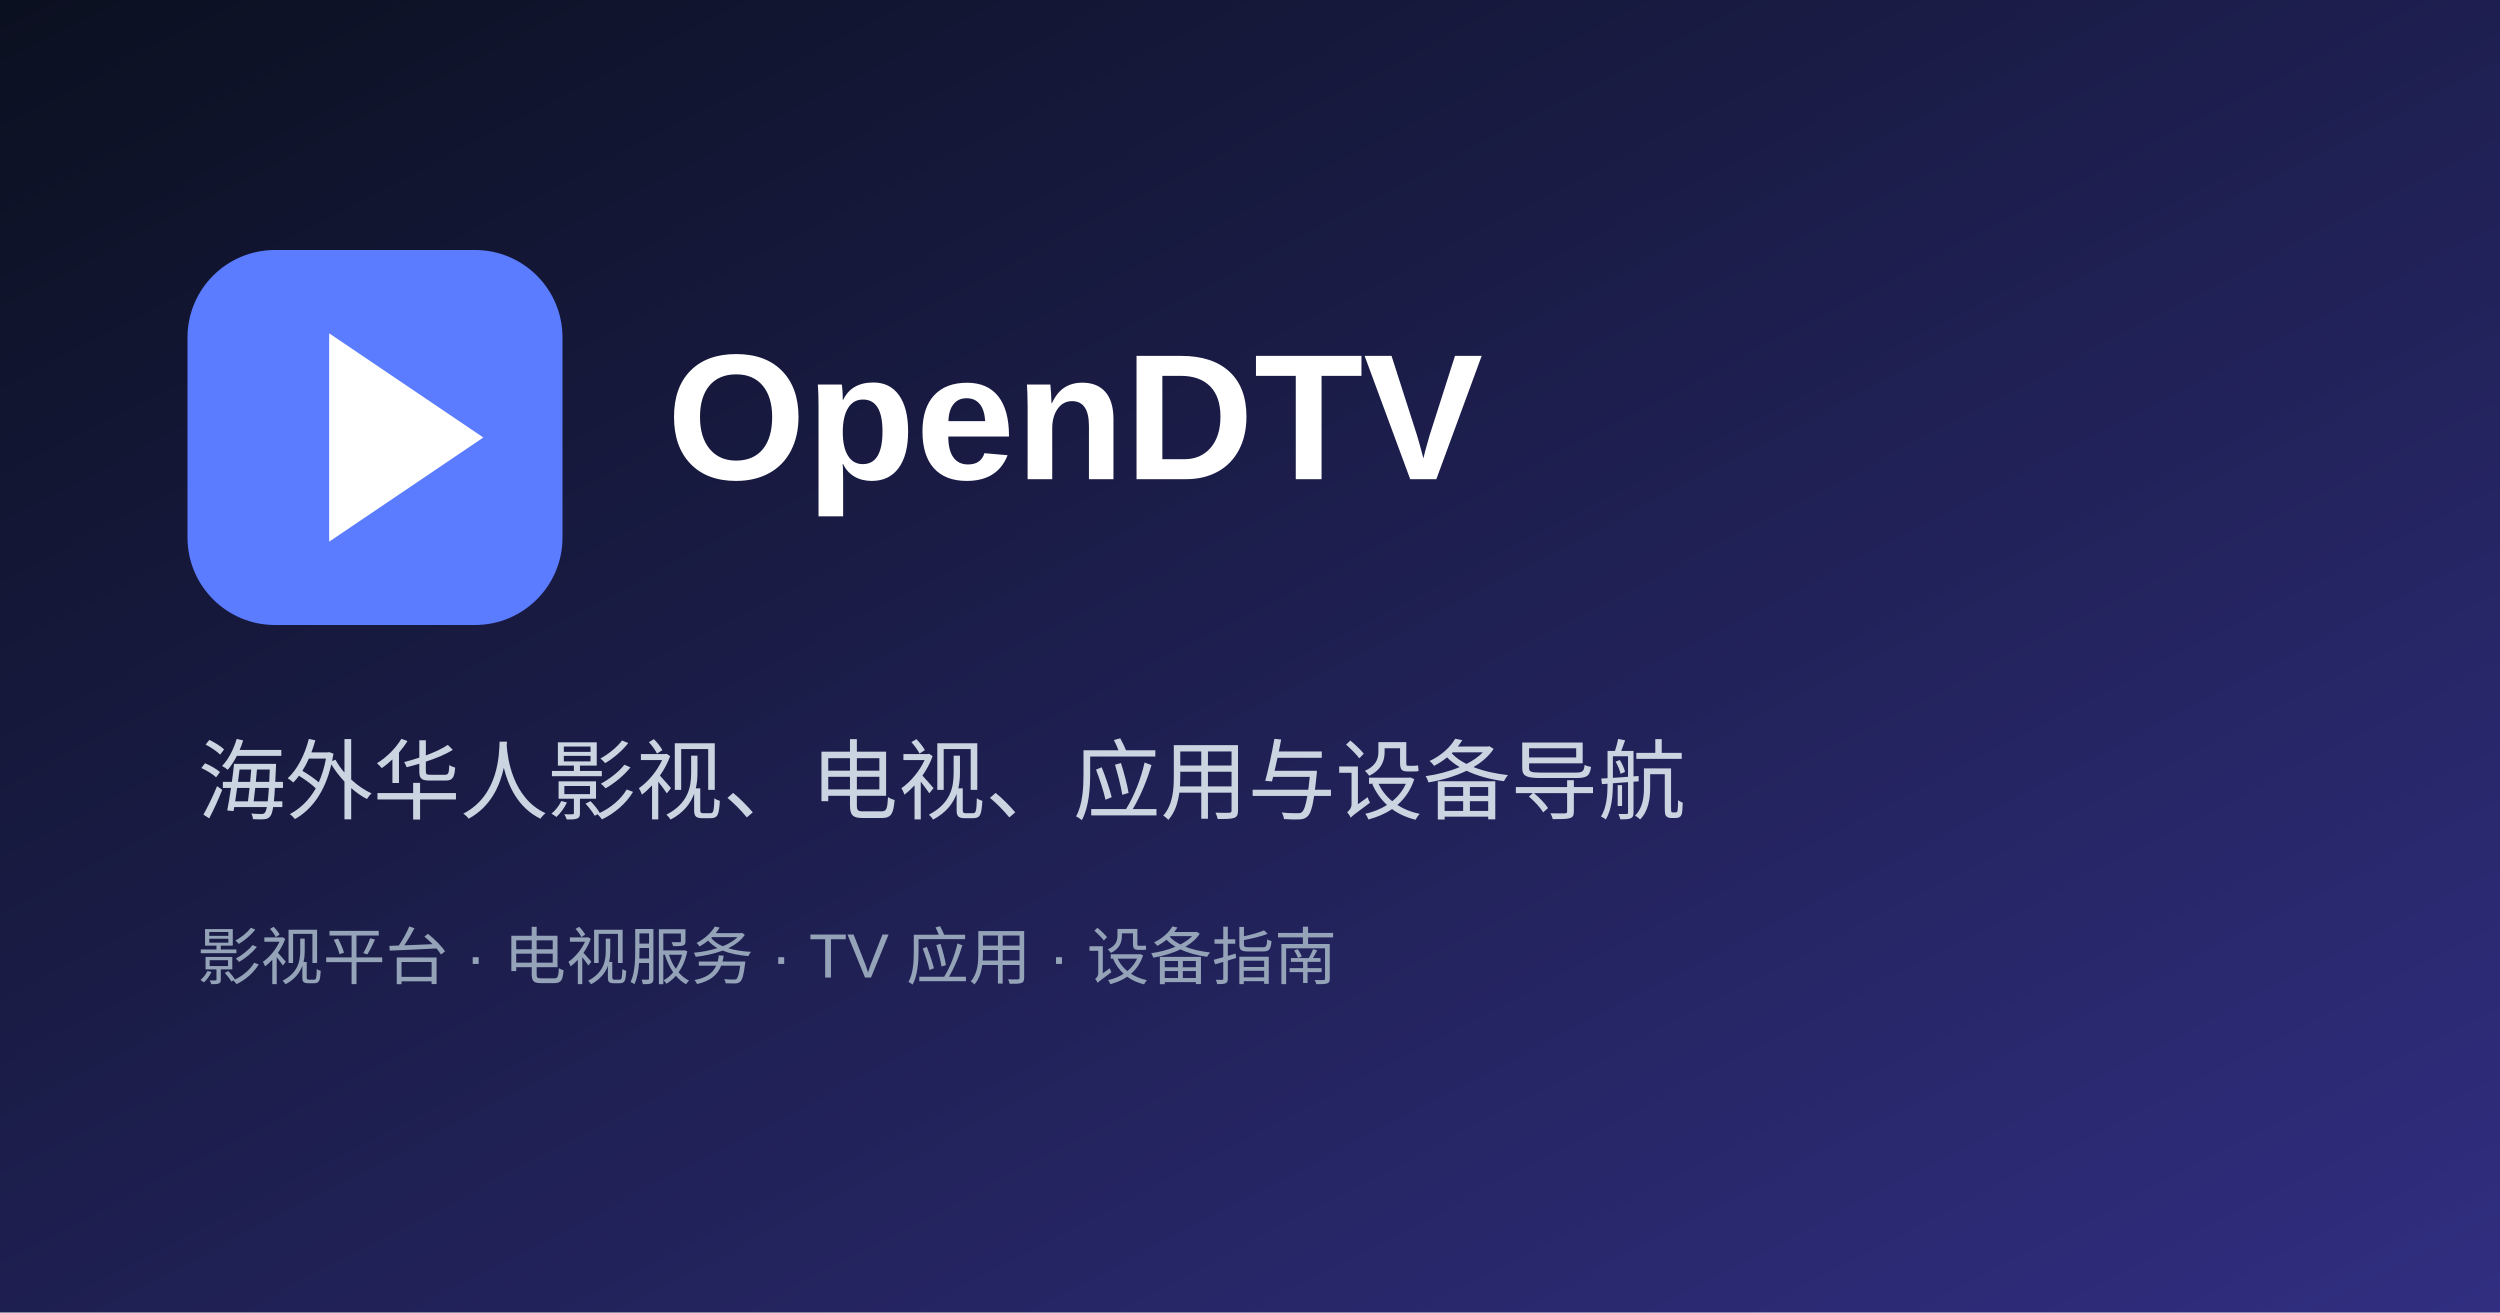
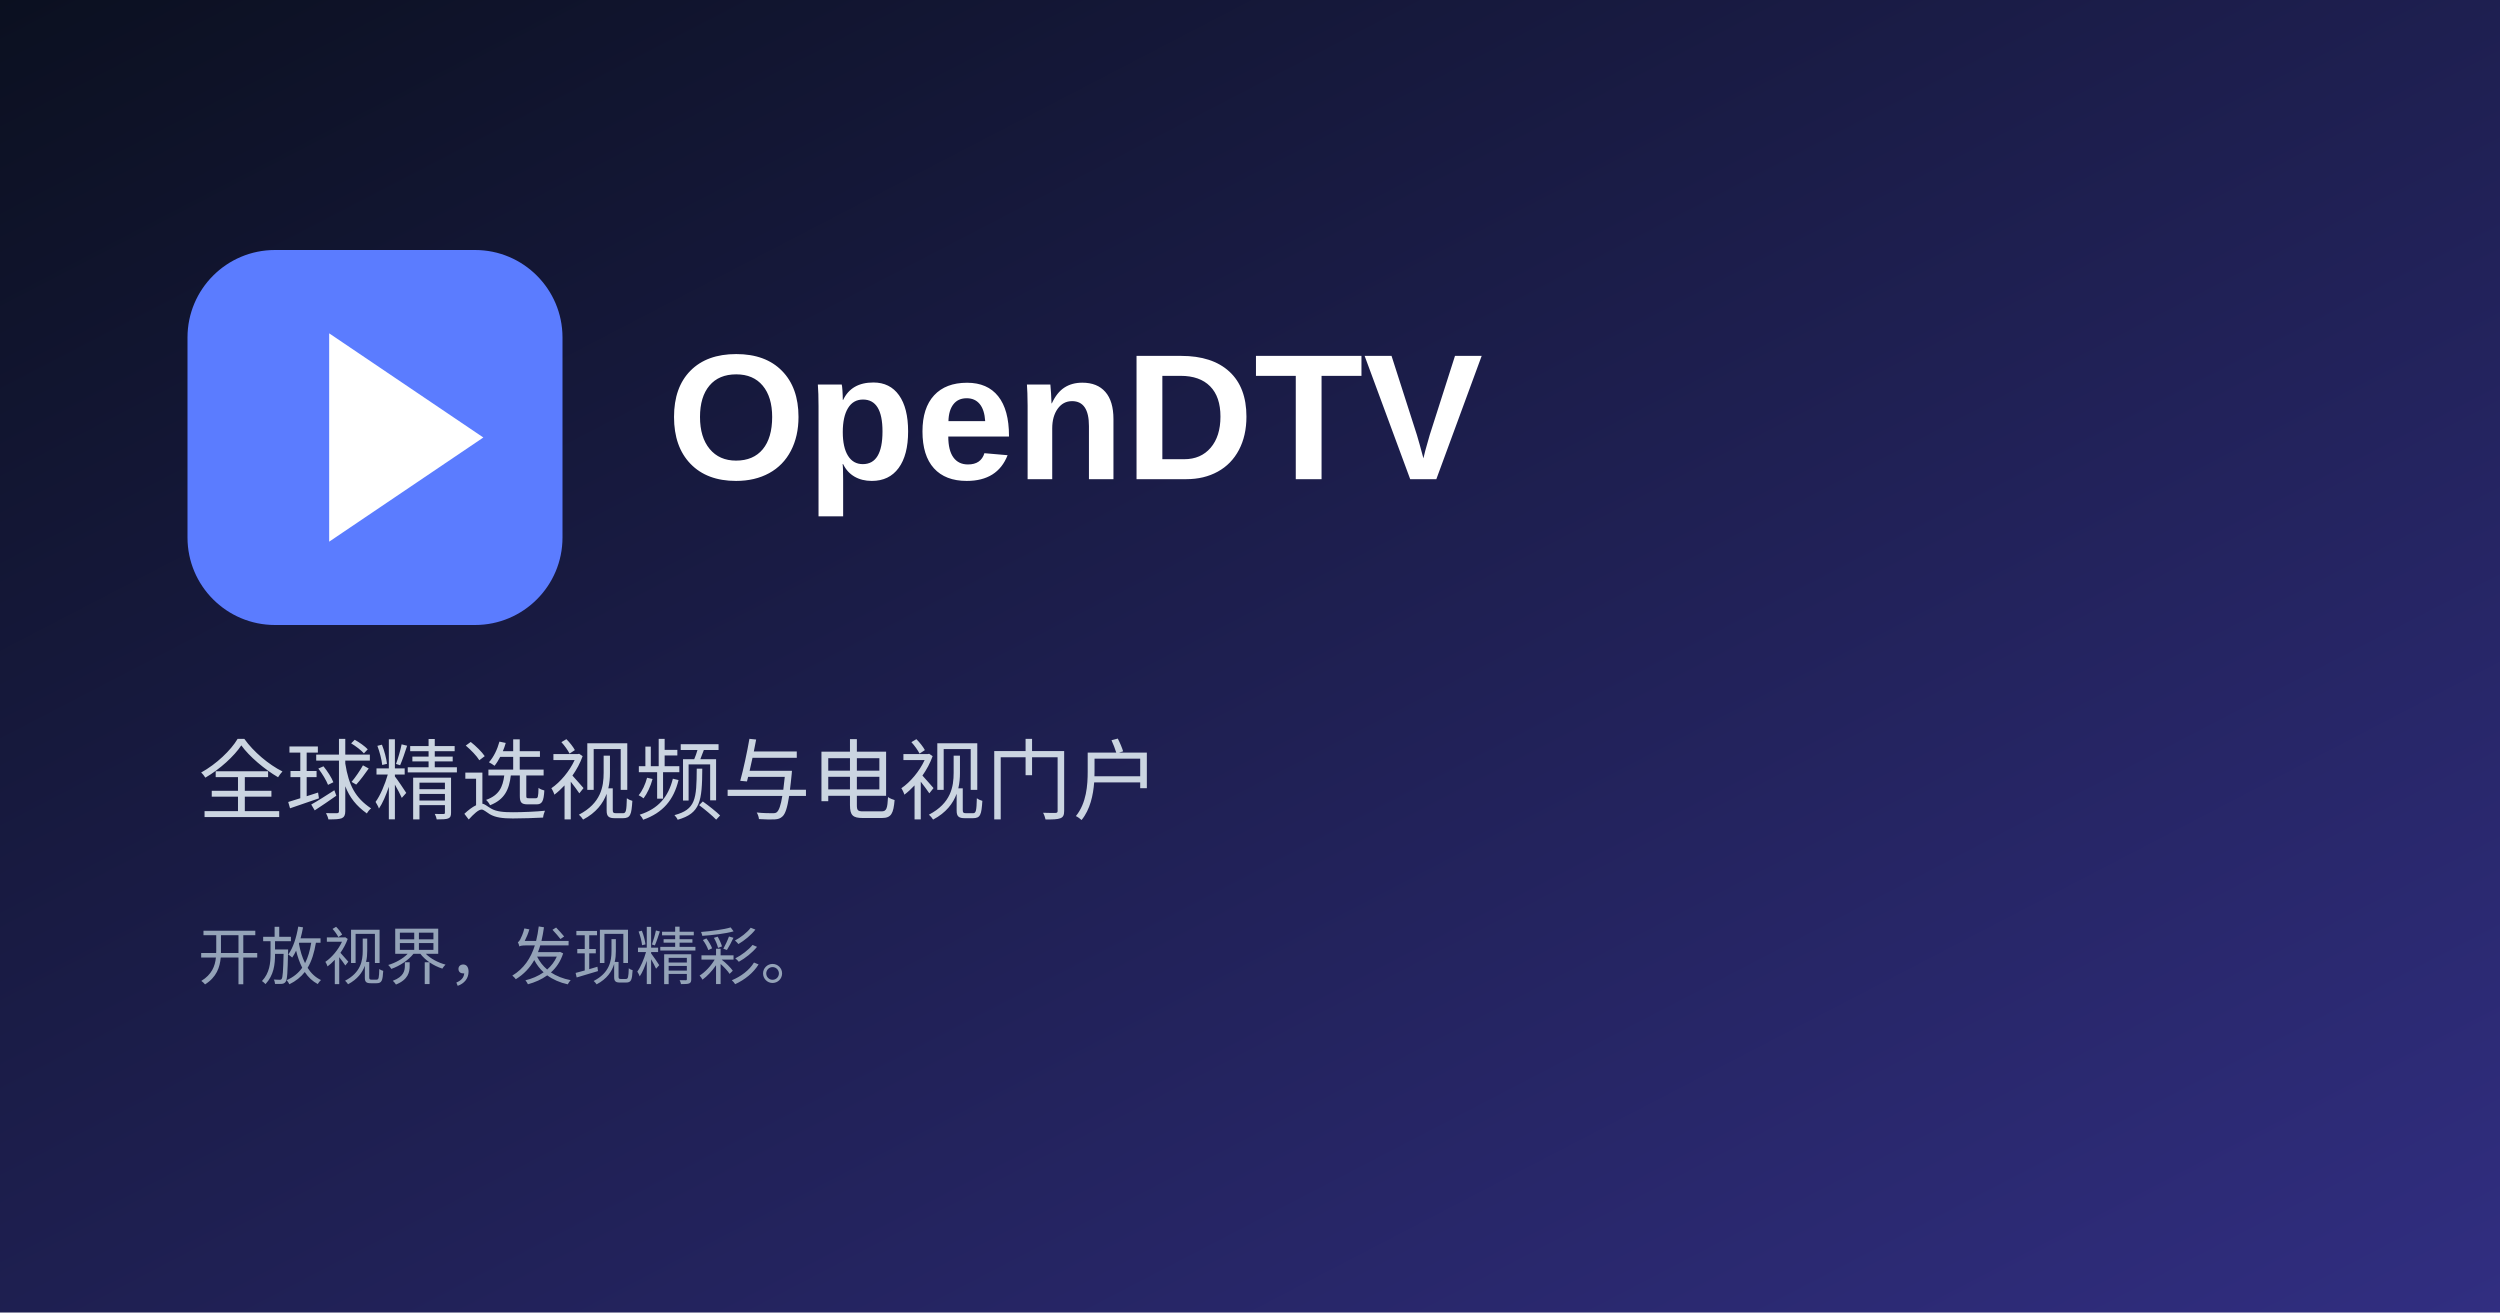
<svg xmlns="http://www.w3.org/2000/svg" width="1200" height="630" viewBox="0 0 1200 630">
  <defs>
    <linearGradient id="g" x1="0" y1="0" x2="1" y2="1">
      <stop stop-color="#0b1020" />
      <stop offset="1" stop-color="#312e81" />
    </linearGradient>
  </defs>
  <rect width="1200" height="630" fill="url(#g)" />
  <rect x="90" y="120" width="180" height="180" rx="42" fill="#5b7cff" />
  <polygon points="158,160 158,260 232,210" fill="white" />
  <text x="320" y="230" fill="white" font-family="Arial,sans-serif" font-size="86" font-weight="700">OpenDTV</text>
-   <text x="95" y="390" fill="#cbd5e1" font-family="Arial,sans-serif" font-size="42">海外华人影视、电视、应用与设备导航</text>
-   <text x="95" y="470" fill="#94a3b8" font-family="Arial,sans-serif" font-size="30">影视平台 · 电视服务 · TV 应用 · 设备指南</text>
+   <text x="95" y="390" fill="#cbd5e1" font-family="Arial,sans-serif" font-size="42">全球精选视频与电视门户</text>
+   <text x="95" y="470" fill="#94a3b8" font-family="Arial,sans-serif" font-size="30">开放视界，发现精彩。</text>
</svg>
